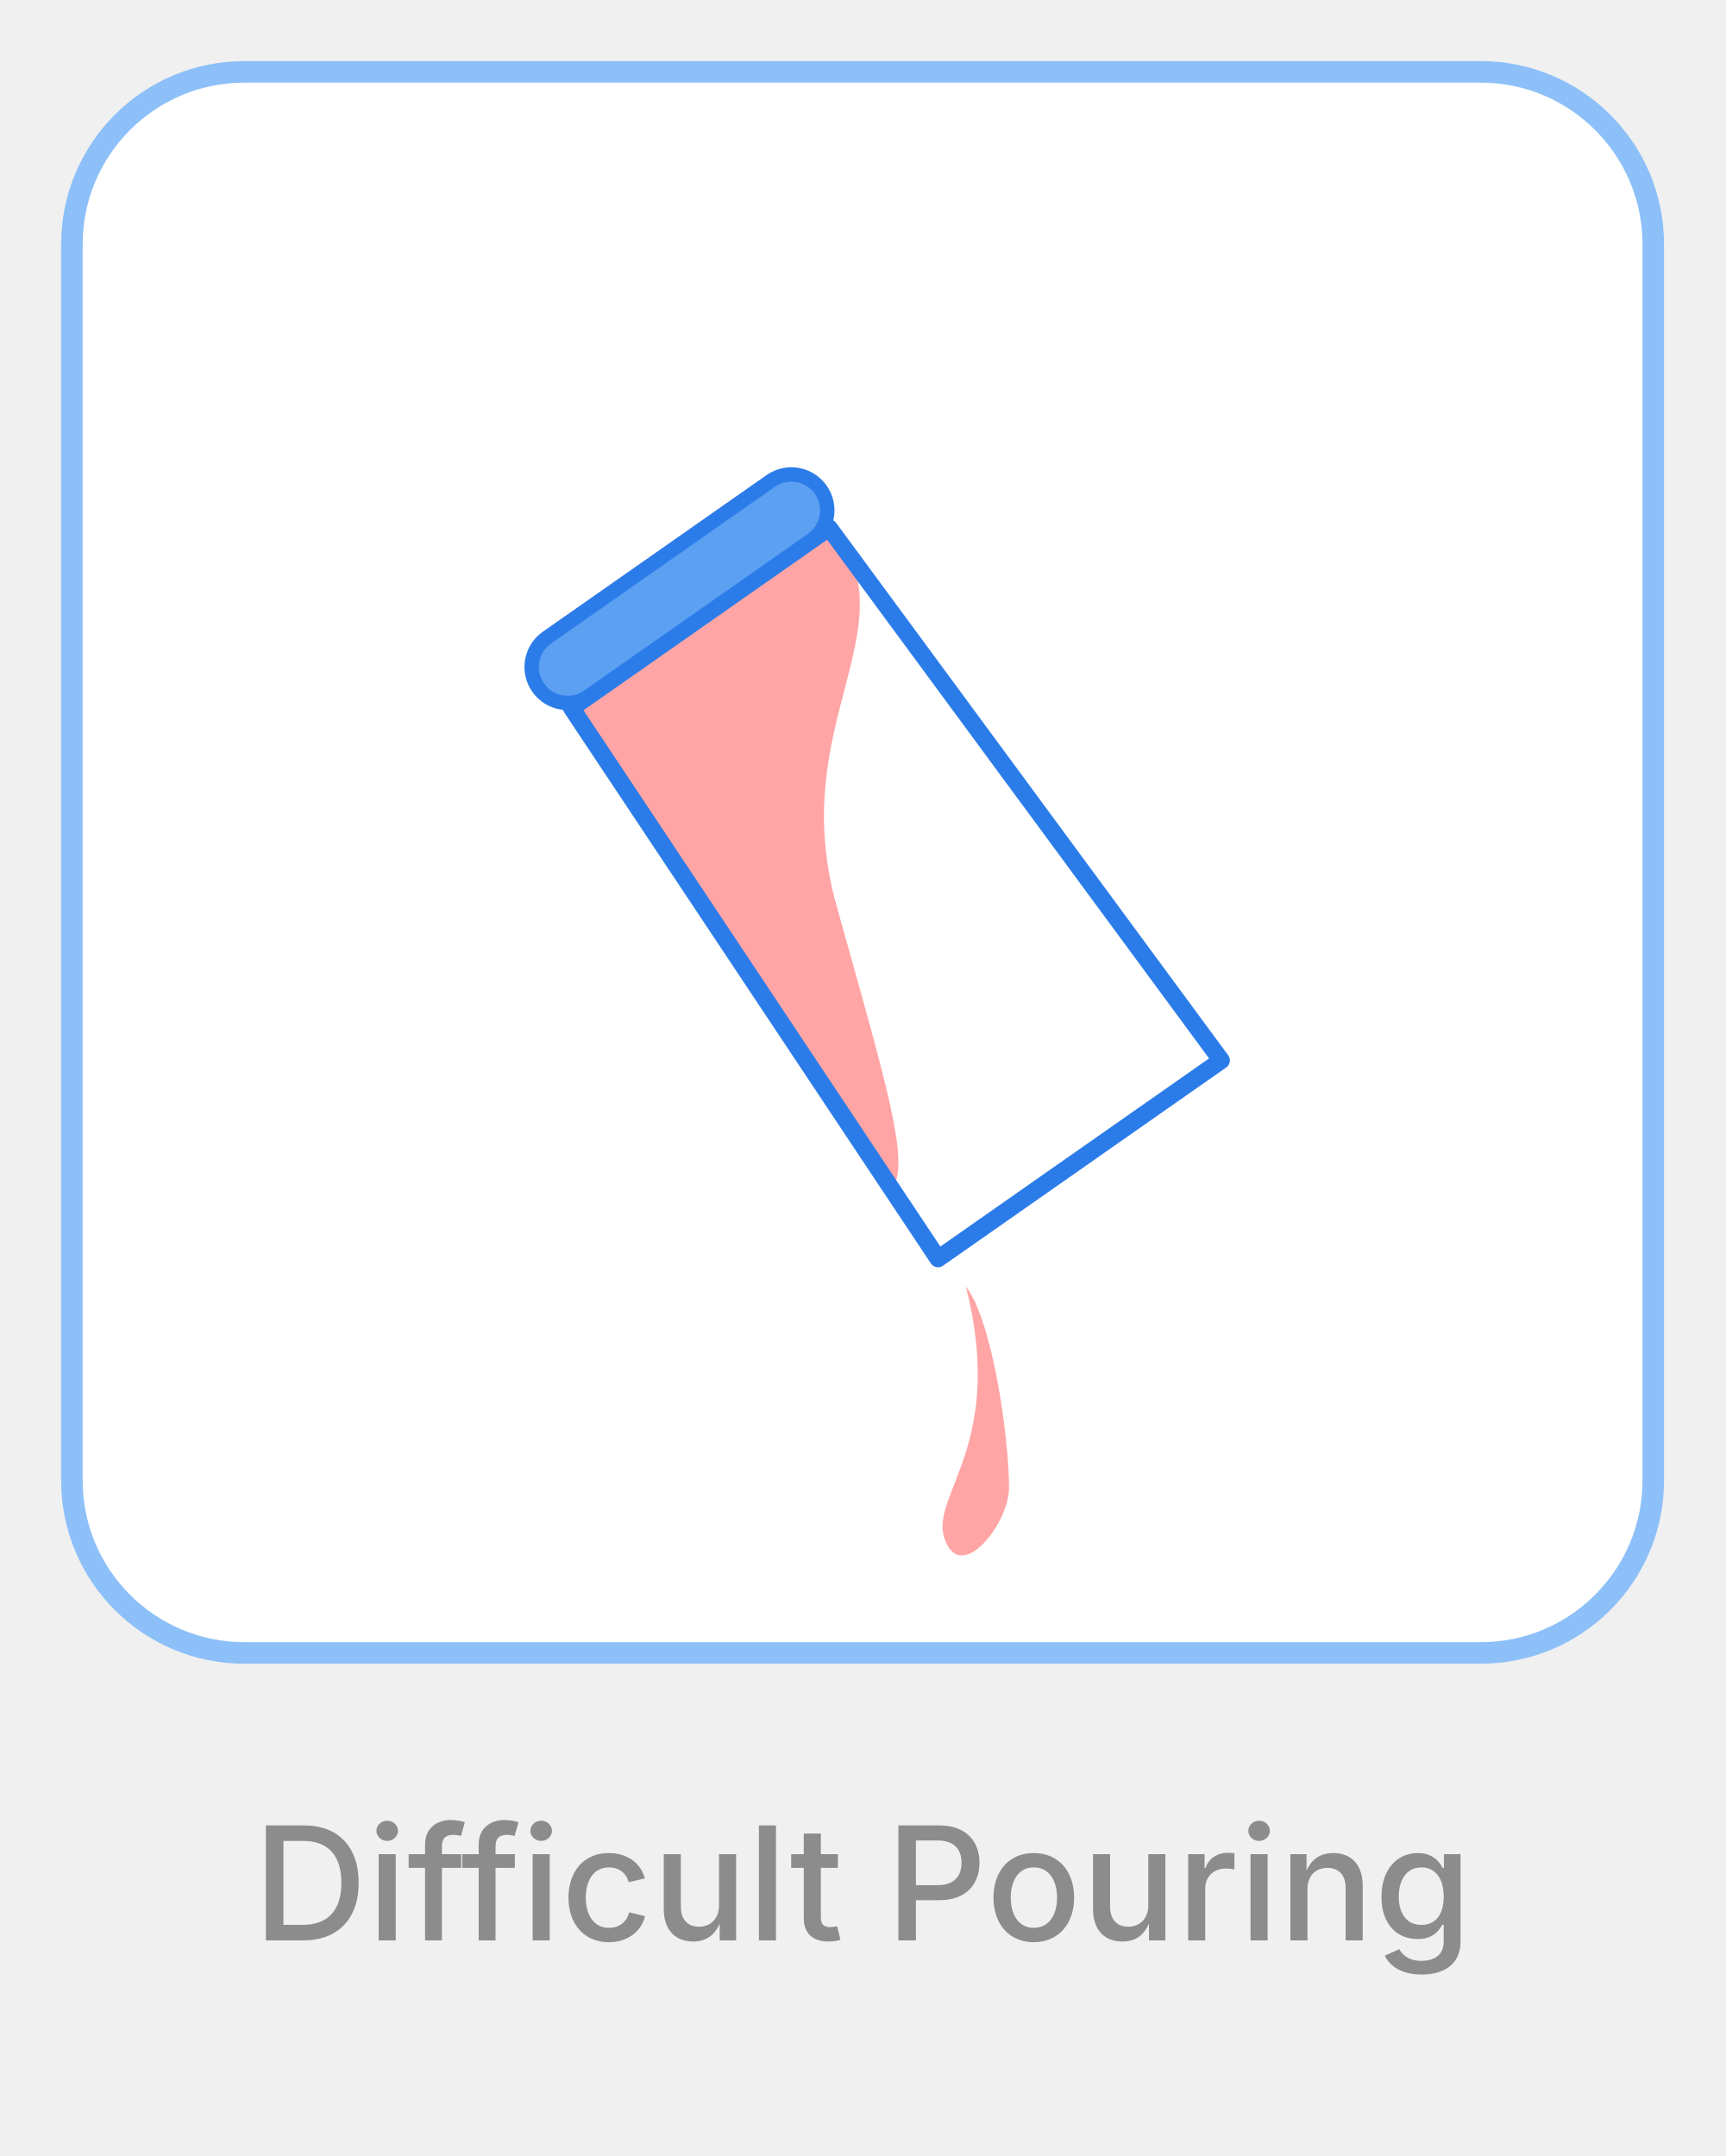
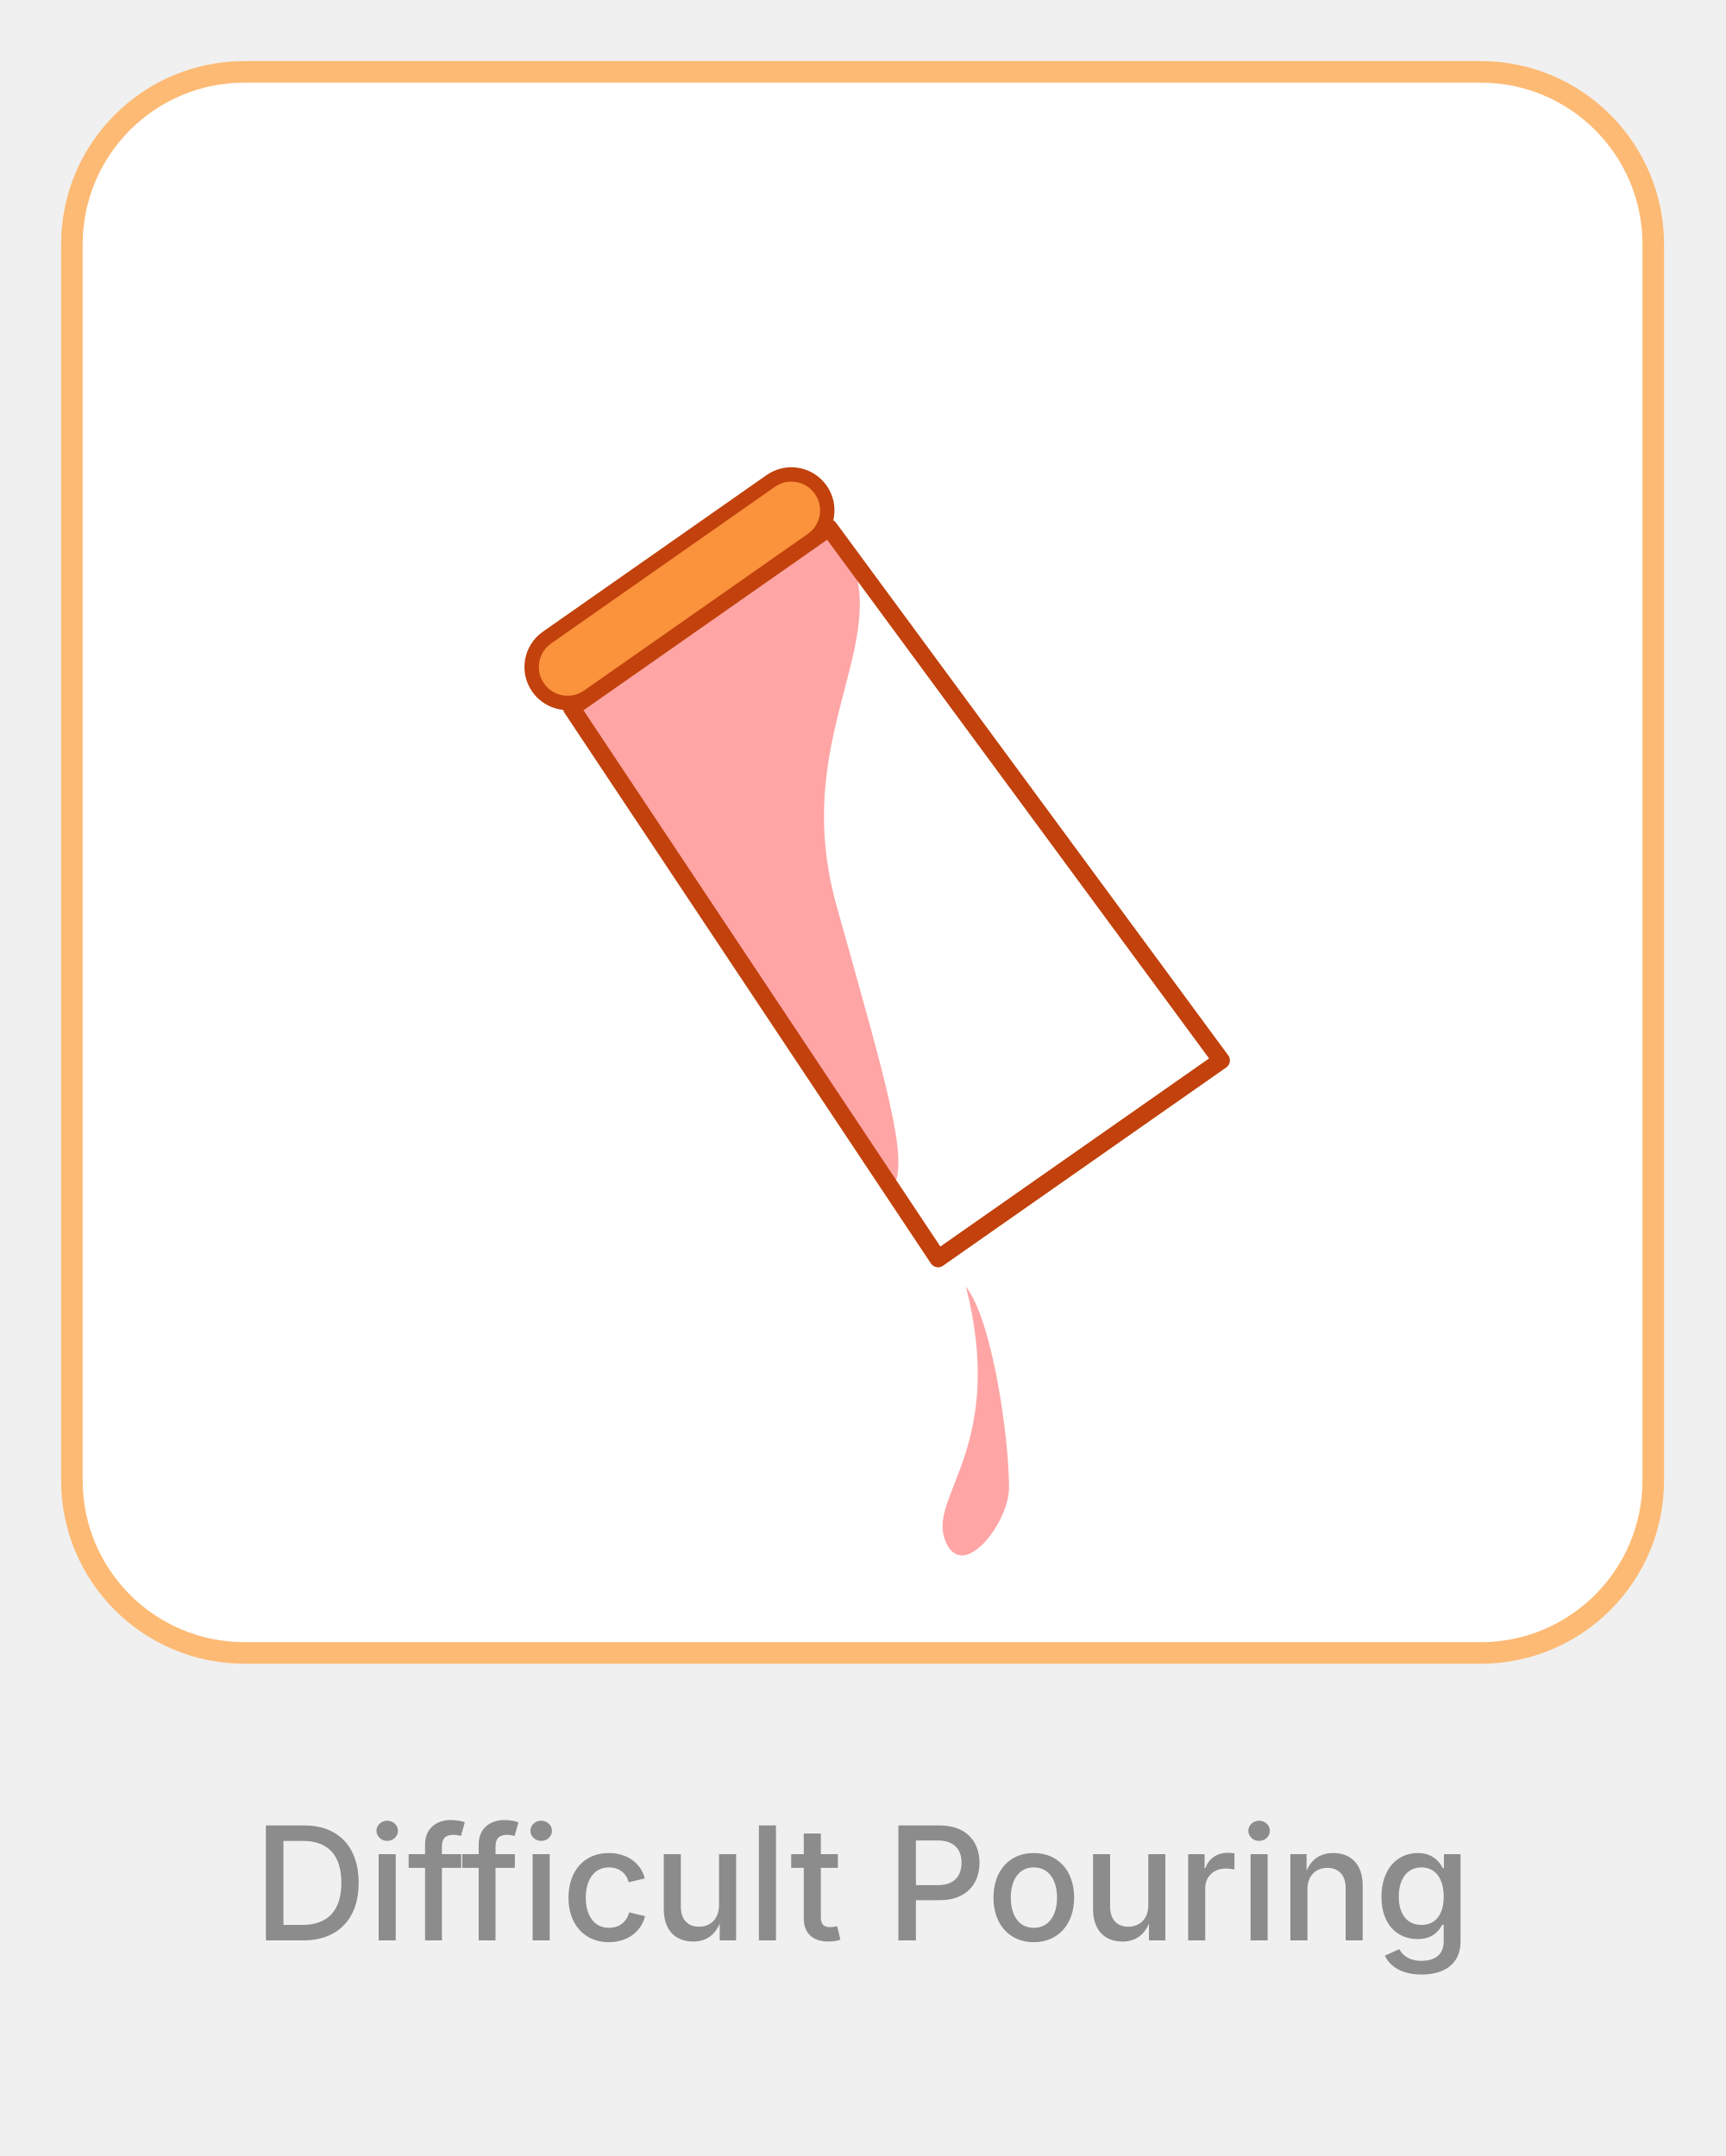
<svg xmlns="http://www.w3.org/2000/svg" width="120" height="150" viewBox="0 0 120 150" fill="none">
-   <path d="M103 5H17C10.373 5 5 10.373 5 17V103C5 109.627 10.373 115 17 115H103C109.627 115 115 109.627 115 103V17C115 10.373 109.627 5 103 5Z" fill="#FFFFFF" stroke="#8DC0F8" stroke-width="1.5" />
+   <path d="M103 5H17C10.373 5 5 10.373 5 17V103C5 109.627 10.373 115 17 115H103C109.627 115 115 109.627 115 103V17C115 10.373 109.627 5 103 5Z" fill="#FFFFFF" stroke="#FDBA74" stroke-width="1.5" />
  <path d="M65.689 107.009C64.689 104.009 69.984 100.509 67.189 89.509C69.022 91.843 70.189 99.974 70.189 103.509C70.189 106.009 66.795 110.33 65.689 107.009Z" fill="#FFA5A5" />
  <path d="M58.189 63.009C54.689 50.509 63.189 44.009 58.189 37.009L39.689 49.009L62.189 82.509C63.189 80.509 61.689 75.509 58.189 63.009Z" fill="#FFA5A5" />
-   <path d="M57.67 36.723L39.763 49.261L65.252 87.569L84.95 73.777L57.67 36.723Z" stroke="#2B7CE9" stroke-width="1.2" stroke-linejoin="round" />
-   <path d="M53.612 33.461L38.048 44.359C36.917 45.151 36.642 46.709 37.434 47.84C38.226 48.971 39.785 49.246 40.916 48.454L56.48 37.556C57.611 36.764 57.886 35.206 57.094 34.075C56.302 32.944 54.743 32.669 53.612 33.461Z" fill="#5CA0F2" stroke="#2B7CE9" />
+   <path d="M57.67 36.723L39.763 49.261L65.252 87.569L84.95 73.777L57.67 36.723Z" stroke="#C2410C" stroke-width="1.2" stroke-linejoin="round" />
+   <path d="M53.612 33.461L38.048 44.359C36.917 45.151 36.642 46.709 37.434 47.84C38.226 48.971 39.785 49.246 40.916 48.454L56.48 37.556C57.611 36.764 57.886 35.206 57.094 34.075C56.302 32.944 54.743 32.669 53.612 33.461Z" fill="#FB923C" stroke="#C2410C" />
  <text x="60" y="135" text-anchor="middle" font-family="SF Pro Display, SF Pro, -apple-system, system-ui, sans-serif" font-size="11" font-weight="500" fill="#8C8C8C">Difficult Pouring</text>
</svg>
